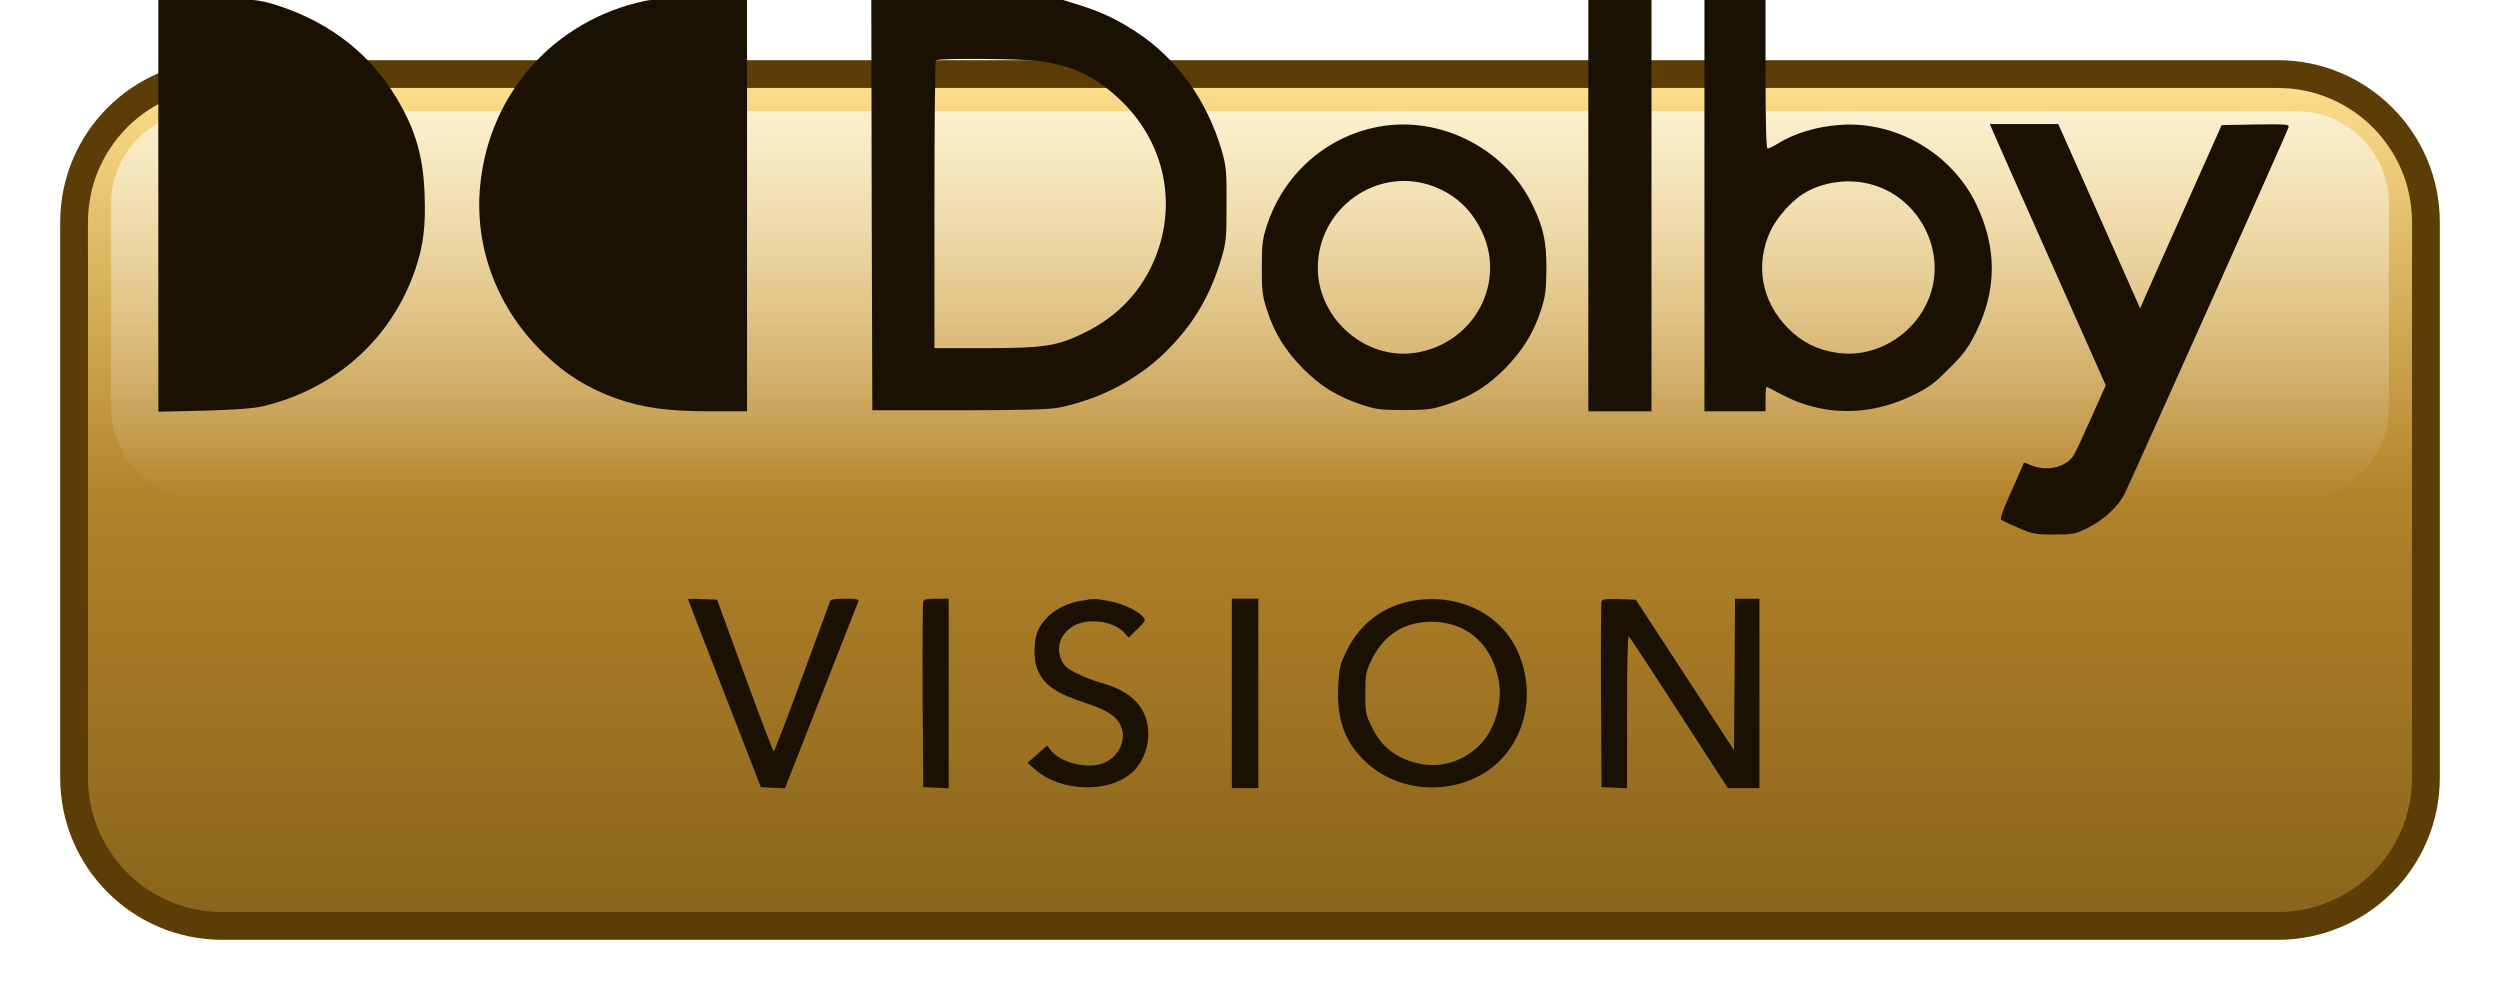
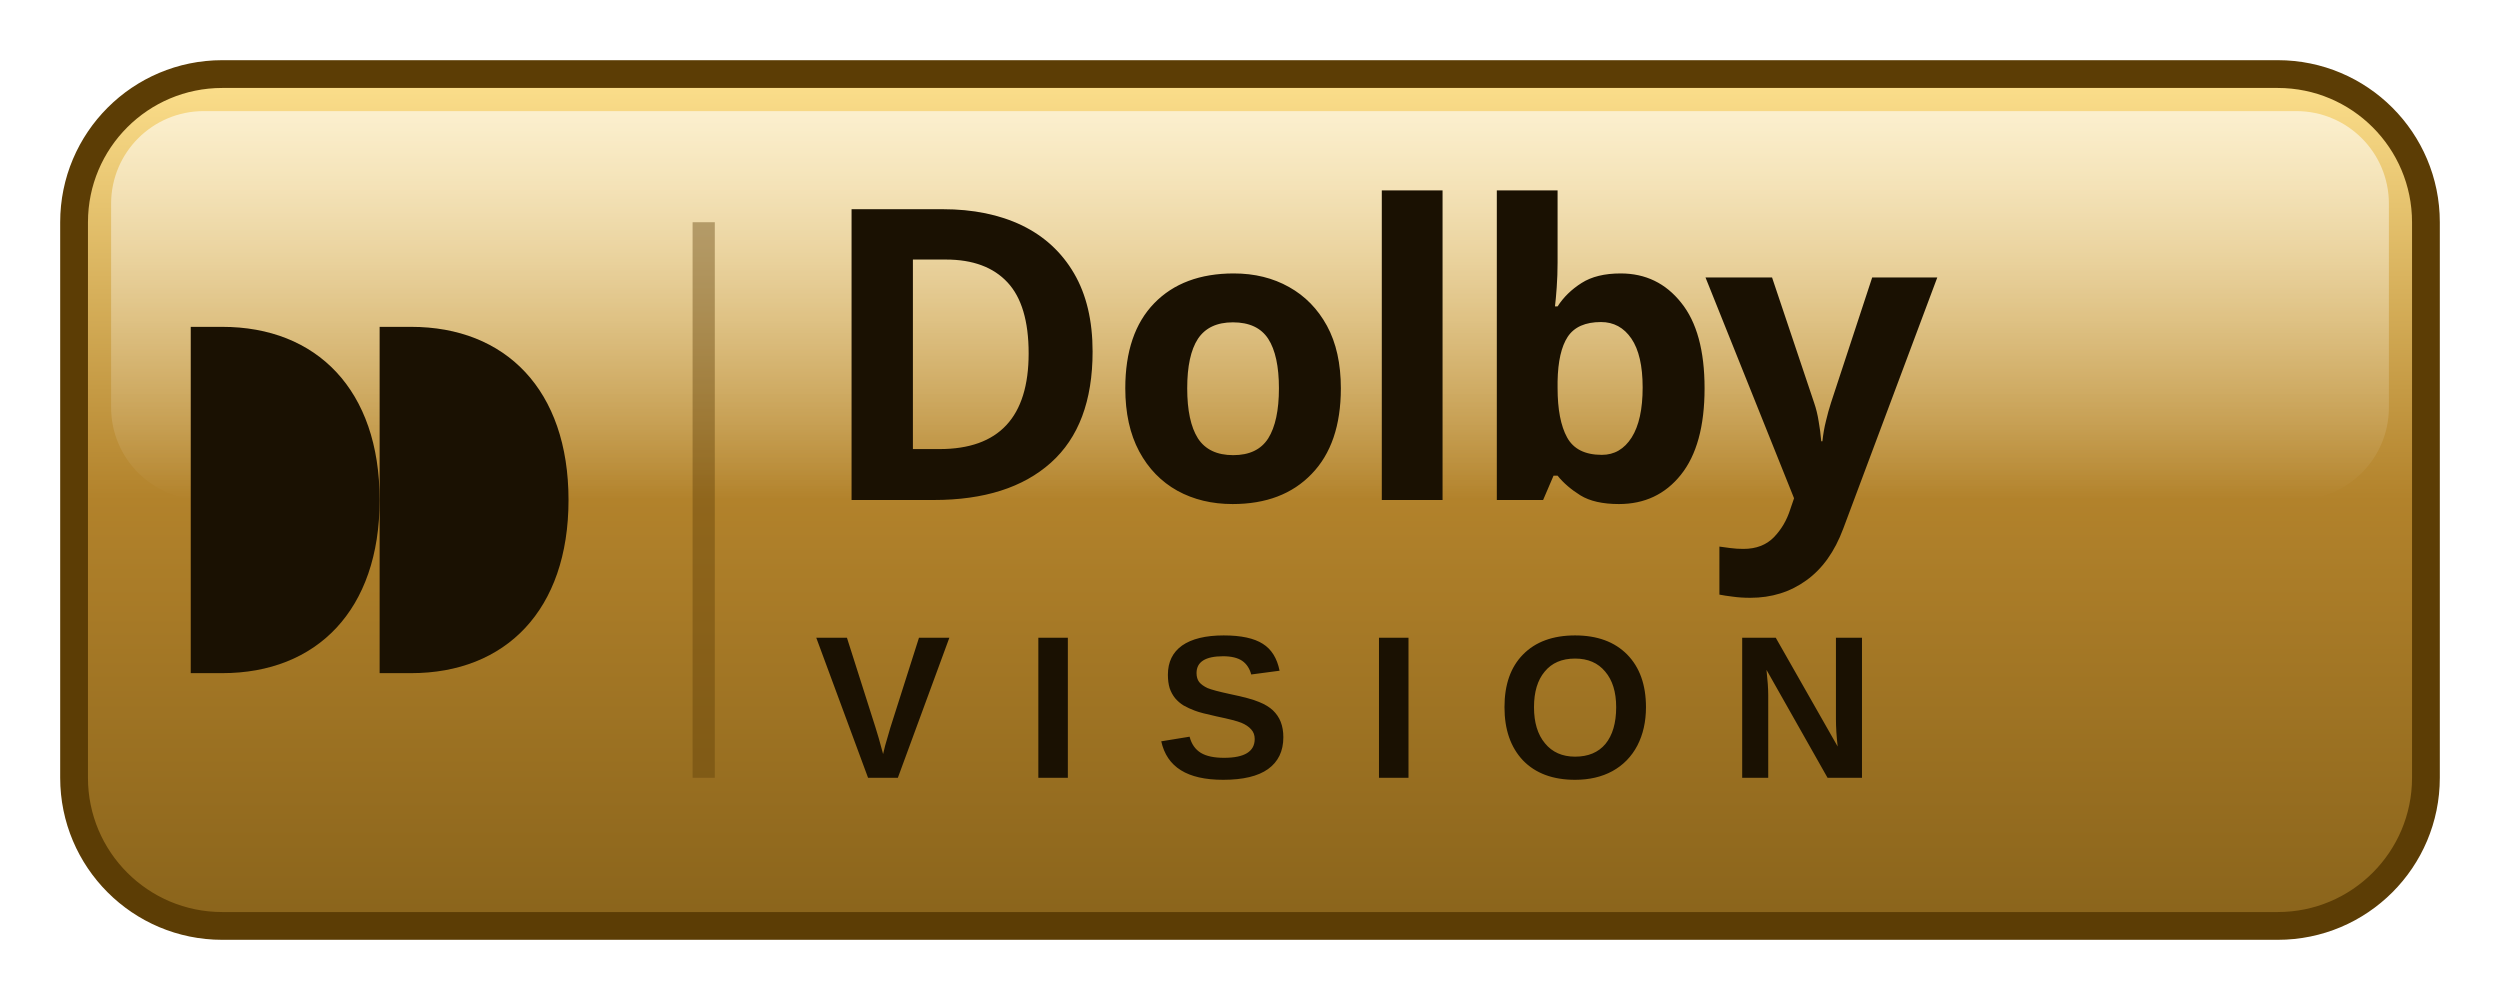
<svg xmlns="http://www.w3.org/2000/svg" width="135" height="54" viewBox="0 0 135 54">
  <defs>
-     <linearGradient id="gold_grad_dv" x1="0%" y1="0%" x2="0%" y2="100%">
+     <linearGradient id="gold_grad_dv_fixed" x1="0%" y1="0%" x2="0%" y2="100%">
      <stop offset="0%" stop-color="#fde08d" />
      <stop offset="50%" stop-color="#b2822b" />
      <stop offset="100%" stop-color="#8a641b" />
    </linearGradient>
-     <linearGradient id="gloss_dv" x1="0%" y1="0%" x2="0%" y2="100%">
+     <linearGradient id="gloss_dv_fixed" x1="0%" y1="0%" x2="0%" y2="100%">
      <stop offset="0%" stop-color="#ffffff" stop-opacity="0.6" />
      <stop offset="100%" stop-color="#ffffff" stop-opacity="0" />
    </linearGradient>
  </defs>
-   <rect x="4" y="4" width="127" height="46" rx="8" fill="url(#gold_grad_dv)" stroke="#5c3d05" stroke-width="1.5" />
-   <rect x="6" y="6" width="123" height="21" rx="5" fill="url(#gloss_dv)" />
-   <g transform="translate(8, 43) scale(0.011, -0.011)" fill="#1a1102">
-     <path d="M50 2905 l0 -1017 223 5 c146 4 244 11 287 21 361 85 638 334 753 677 39 116 50 211 44 366 -7 200 -52 340 -163 511 -130 199 -329 344 -574 419 -79 24 -102 26 -327 31 l-243 4 0 -1017z" />
-     <path d="M2436 3904 c-443 -95 -762 -453 -806 -905 -30 -308 86 -611 320 -832 104 -99 212 -165 345 -213 133 -47 253 -64 468 -64 l177 0 0 1015 0 1015 -217 -1 c-152 0 -239 -5 -287 -15z" />
-     <path d="M3552 2908 l3 -1013 425 0 c309 0 443 4 490 13 213 43 407 148 550 299 119 124 194 255 247 428 25 84 27 103 27 270 1 158 -2 189 -22 259 -72 251 -221 458 -424 590 -97 63 -170 97 -288 134 l-85 26 -463 4 -462 3 2 -1013z m825 701 c165 -22 283 -81 404 -199 227 -223 279 -550 133 -831 -70 -133 -176 -234 -319 -304 -132 -65 -197 -75 -490 -75 l-245 0 0 703 c0 387 3 707 7 710 11 11 425 8 510 -4z" />
-     <path d="M7070 2905 l0 -1015 155 0 155 0 0 1015 0 1015 -155 0 -155 0 0 -1015z" />
-     <path d="M7640 2905 l0 -1015 150 0 150 0 0 60 c0 33 2 60 5 60 2 0 33 -15 67 -34 202 -110 433 -113 648 -9 79 38 108 59 180 132 72 71 95 102 134 181 102 207 102 414 1 625 -120 251 -394 411 -670 391 -115 -8 -225 -42 -307 -93 -21 -13 -42 -23 -48 -23 -7 0 -10 125 -10 370 l0 370 -150 0 -150 0 0 -1015z m832 95 c219 -67 348 -310 280 -527 -62 -198 -268 -328 -466 -295 -96 15 -168 52 -235 119 -131 132 -164 311 -87 478 27 60 101 145 158 181 100 63 234 80 350 44z" />
-     <path d="M6035 3286 c-253 -49 -460 -232 -542 -481 -23 -70 -26 -96 -26 -210 0 -114 3 -140 26 -210 37 -113 90 -198 177 -286 84 -85 170 -138 288 -177 67 -22 94 -26 207 -26 113 0 140 4 207 26 119 39 204 92 288 177 87 89 140 174 177 286 22 67 26 99 27 200 1 137 -14 207 -69 320 -134 277 -457 440 -760 381z m252 -284 c117 -37 206 -114 260 -229 121 -253 -38 -548 -321 -595 -258 -43 -503 183 -483 447 20 271 287 457 544 377z" />
-     <path d="M9059 3258 c10 -24 138 -312 285 -642 l266 -598 -72 -162 c-39 -88 -78 -171 -86 -183 -37 -58 -132 -80 -208 -48 l-35 14 -18 -42 c-10 -23 -37 -84 -60 -135 -23 -52 -39 -97 -36 -102 3 -4 40 -23 83 -41 70 -31 86 -34 177 -34 93 0 105 2 167 33 76 37 149 104 180 166 29 57 799 1777 805 1799 5 16 -6 17 -161 15 l-167 -3 -185 -415 c-102 -228 -192 -431 -200 -450 l-15 -35 -201 453 -201 452 -168 0 -168 0 18 -42z" />
-     <path d="M2650 968 c0 -2 81 -211 179 -463 l179 -460 59 -3 59 -3 178 453 c98 249 180 459 183 466 4 9 -13 12 -65 12 -47 0 -71 -4 -74 -12 -3 -7 -65 -176 -138 -375 -73 -200 -136 -363 -139 -363 -3 0 -67 168 -142 373 l-136 372 -72 3 c-39 2 -71 1 -71 0z" />
-     <path d="M3805 958 c-3 -7 -4 -215 -3 -463 l3 -450 63 -3 62 -3 0 466 0 465 -60 0 c-39 0 -62 -4 -65 -12z" />
-     <path d="M4580 960 c-97 -16 -178 -72 -211 -145 -23 -50 -24 -143 -3 -193 32 -77 91 -117 244 -167 99 -32 146 -64 166 -112 28 -65 -11 -149 -83 -179 -78 -33 -212 -1 -261 61 l-19 24 -48 -43 -48 -42 43 -37 c121 -103 347 -112 462 -17 54 44 88 120 88 194 -1 130 -79 213 -242 256 -24 7 -71 25 -104 41 -48 22 -66 37 -79 65 -32 67 -5 138 65 174 73 37 193 18 244 -39 l20 -22 43 43 c41 40 42 43 25 61 -27 30 -102 64 -167 76 -64 12 -70 12 -135 1z" />
-     <path d="M5320 505 l0 -465 65 0 65 0 0 465 0 465 -65 0 -65 0 0 -465z" />
-     <path d="M6210 960 c-147 -25 -264 -114 -328 -249 -32 -65 -36 -84 -40 -175 -7 -161 33 -271 135 -367 140 -132 360 -164 541 -77 227 108 316 395 198 634 -88 177 -290 271 -506 234z m232 -132 c100 -46 165 -136 188 -261 20 -106 -18 -237 -88 -310 -101 -105 -245 -132 -377 -73 -74 33 -120 79 -157 154 -31 62 -33 74 -33 167 0 87 4 107 26 155 64 137 173 204 320 196 43 -2 85 -12 121 -28z" />
-     <path d="M7135 958 c-3 -7 -4 -215 -3 -463 l3 -450 63 -3 62 -3 0 376 c0 207 3 374 8 371 4 -2 115 -171 247 -375 l240 -371 78 0 77 0 0 465 0 465 -60 0 -60 0 -2 -372 -3 -372 -241 370 -241 369 -82 3 c-59 2 -83 -1 -86 -10z" />
+   <rect x="4" y="4" width="127" height="46" rx="8" fill="url(#gold_grad_dv_fixed)" stroke="#5c3d05" stroke-width="1.5" />
+   <rect x="6" y="6" width="123" height="21" rx="5" fill="url(#gloss_dv_fixed)" />
+   <g transform="translate(12, 27) scale(0.85)">
+     <path d="M0 -11 C6 -11 10 -7 10 0 C10 7 6 11 0 11 H-2 V-11 Z" fill="#1a1102" />
+     <path d="M12 -11 C18 -11 22 -7 22 0 C22 7 18 11 12 11 H10 V-11 Z" fill="#1a1102" />
  </g>
+   <line x1="38" y1="12" x2="38" y2="42" stroke="#5c3d05" stroke-width="1.2" opacity="0.4" />
+   <text x="44" y="27" fill="#1a1102" font-family="Arial Black, sans-serif" font-size="22" font-weight="900" letter-spacing="-0.5">Dolby</text>
+   <text x="44" y="42" fill="#1a1102" font-family="Arial, sans-serif" font-size="11" font-weight="900" letter-spacing="4">VISION</text>
</svg>
